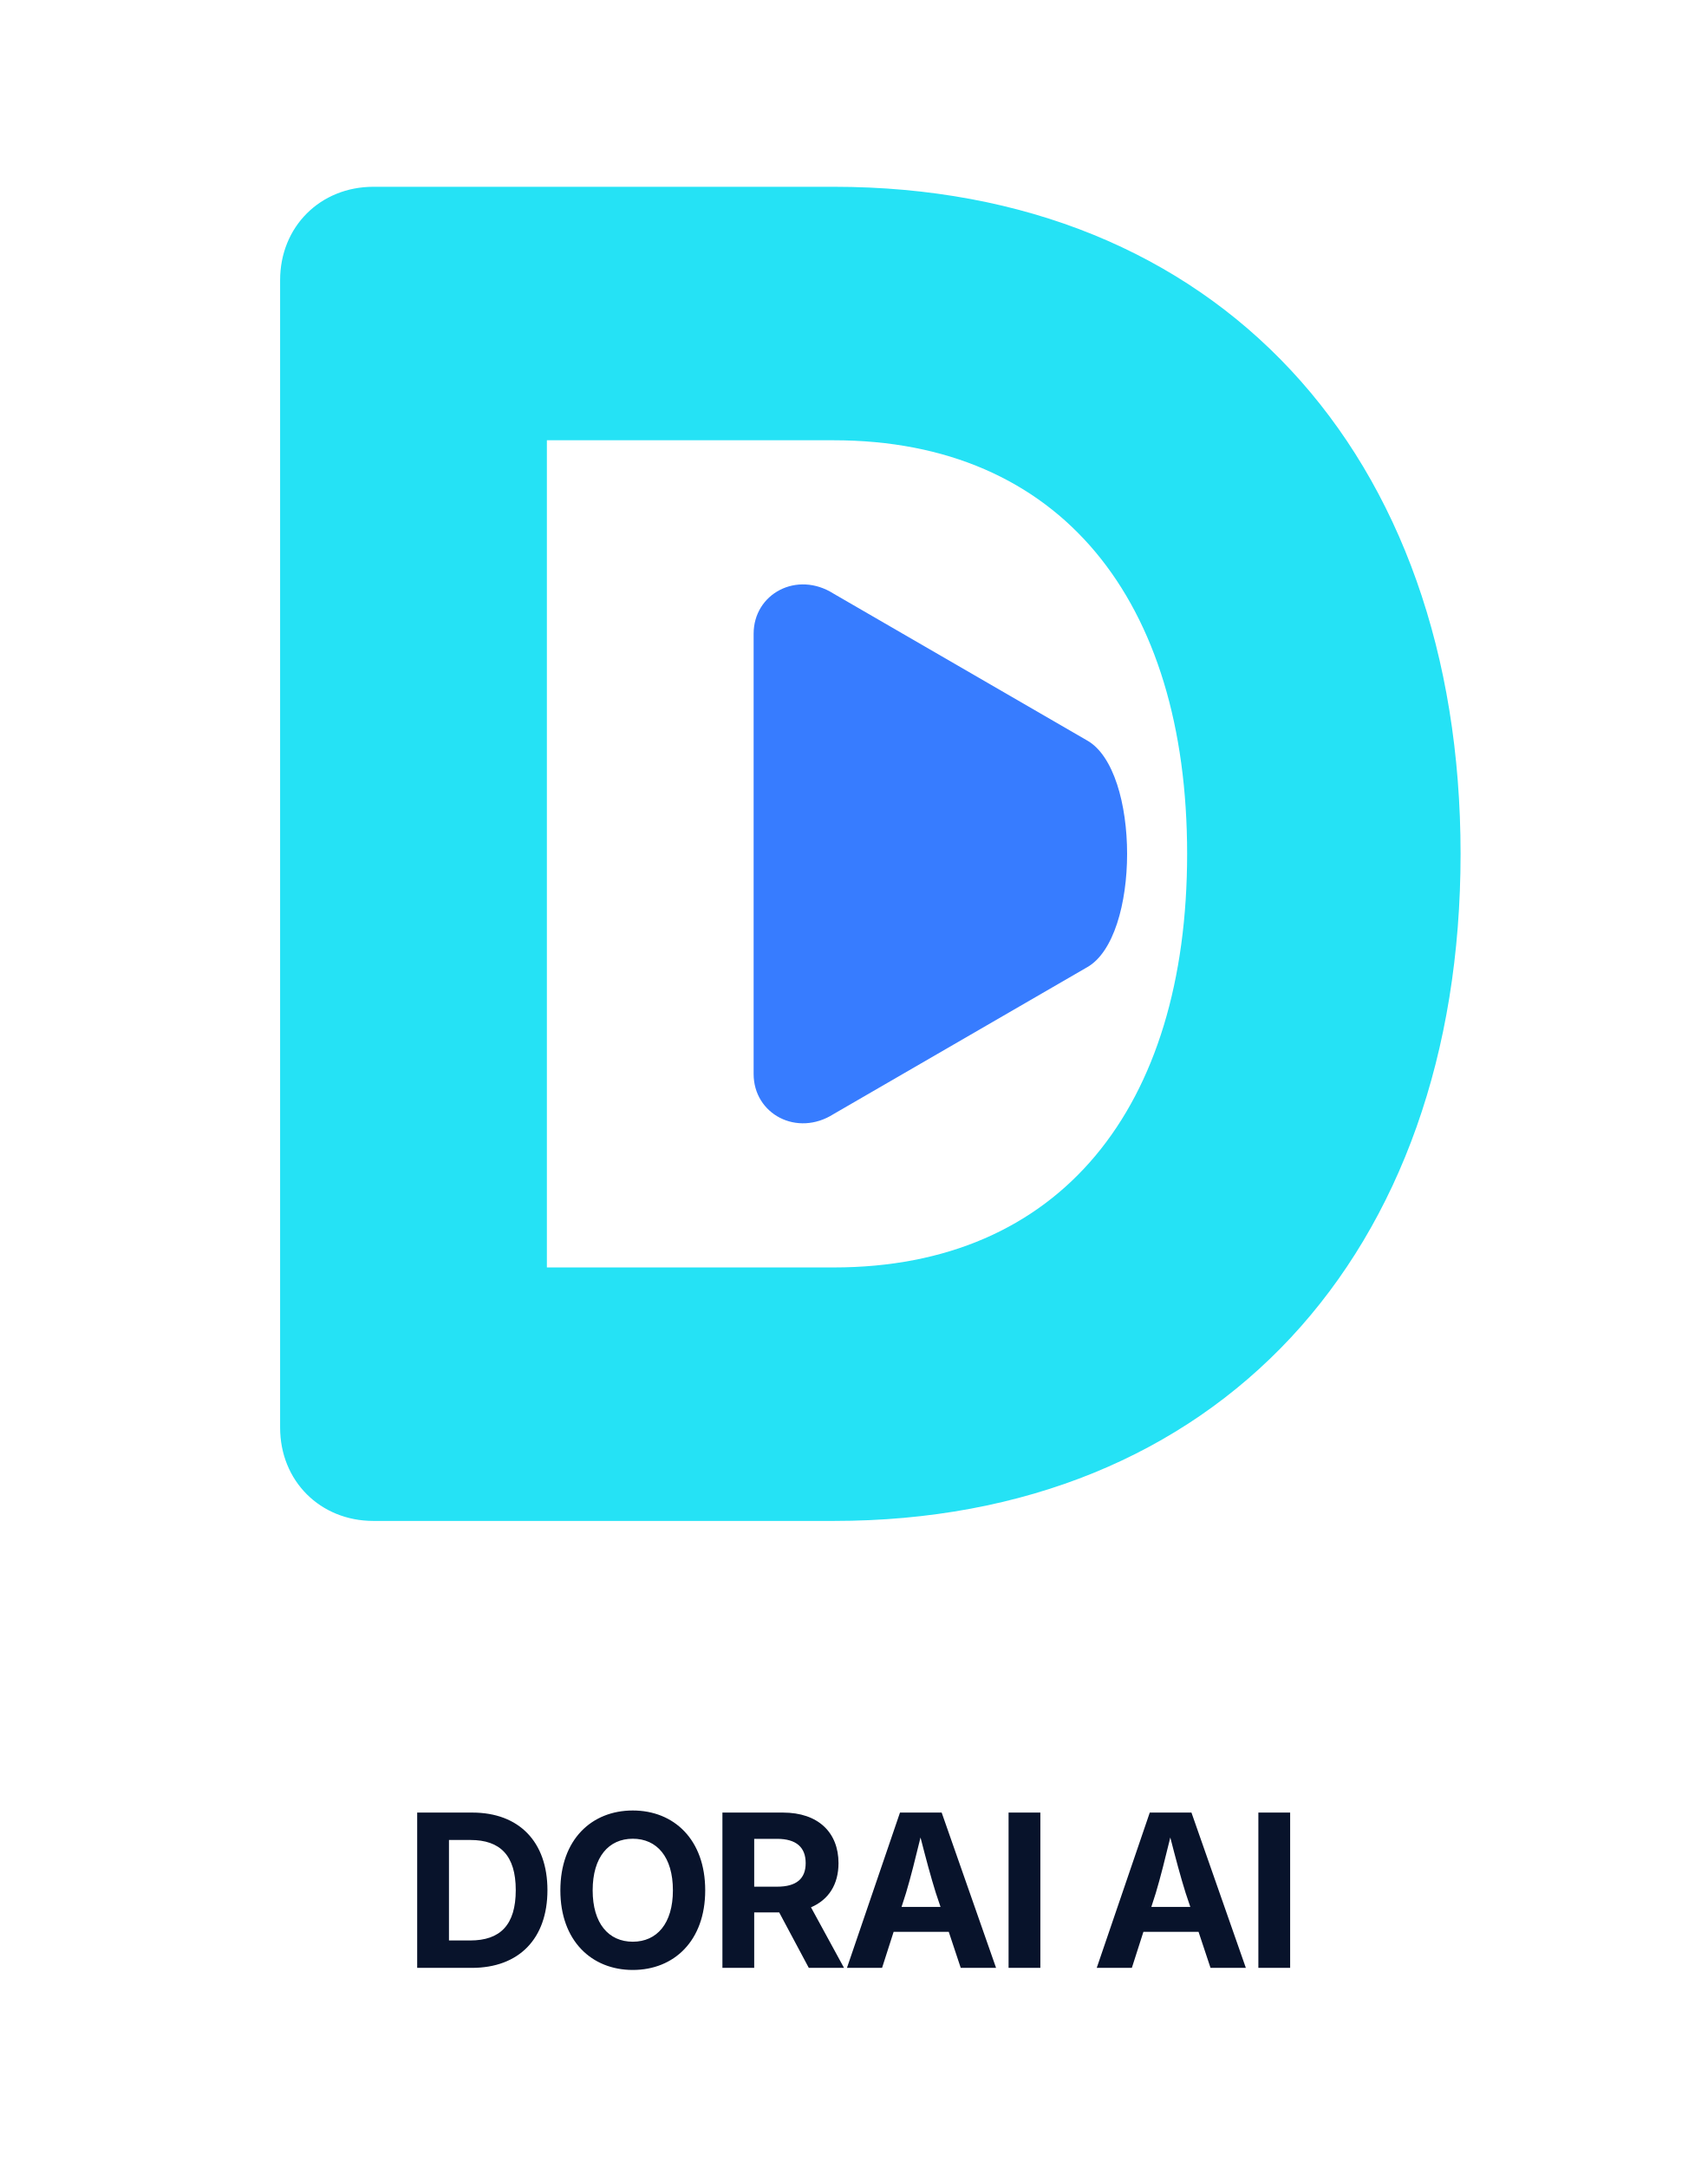
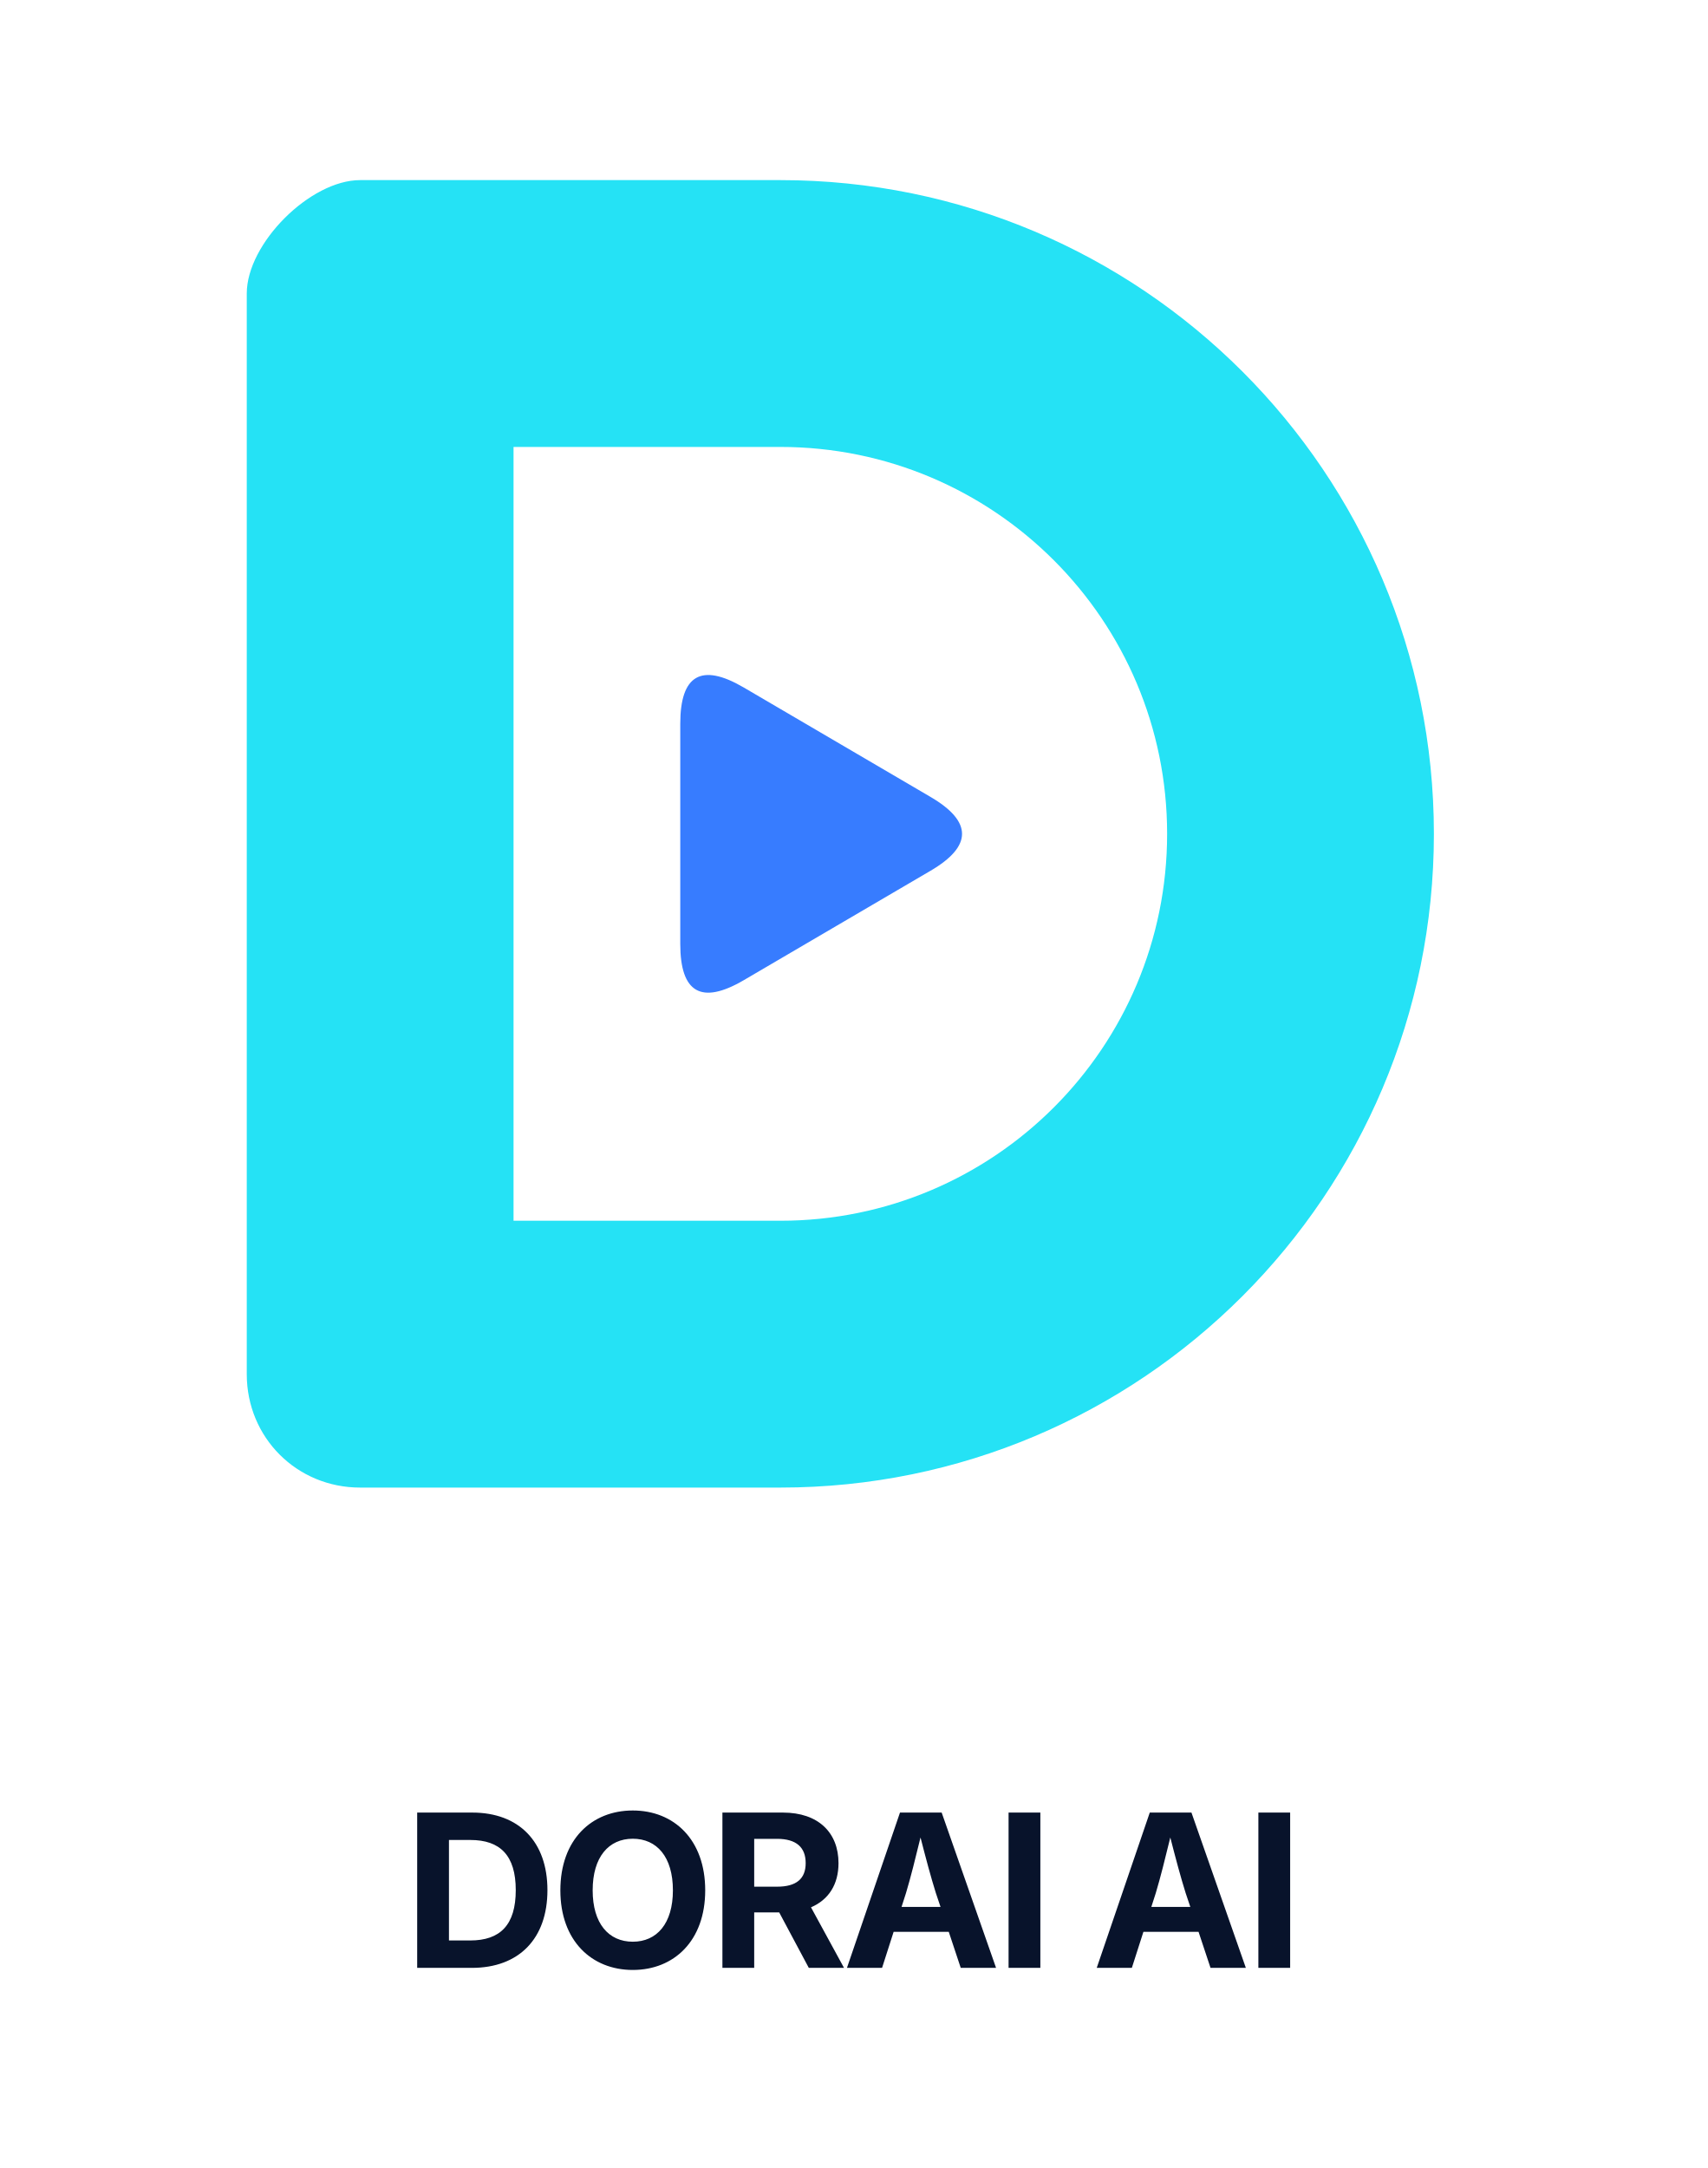
<svg xmlns="http://www.w3.org/2000/svg" width="512" height="650" viewBox="0 0 512 650">
  <defs>
    <linearGradient id="g" x1="80" y1="50" x2="430" y2="450">
      <stop stop-color="#25E2F5" />
      <stop offset=".48" stop-color="#377CFF" />
      <stop offset="1" stop-color="#6F5BFF" />
    </linearGradient>
  </defs>
-   <path d="M112 56 H250 C365 56 438 136 438 256 C438 376 365 456 250 456 H112 C96 456 84 444 84 428 V84 C84 68 96 56 112 56 Z M164 132 V380 H250 C318 380 356 332 356 256 C356 180 318 132 250 132 Z" fill="url(#g)" fill-rule="evenodd" />
-   <path d="M226 190 C226 178 239 171 250 178 L326 222 C342 231 342 281 326 290 L250 334 C239 341 226 334 226 322 Z" fill="#377CFF" />
+   <g transform="translate(-10,-6)">
+     <path d="M118 60 H244 C352.25 60 440 147.75 440 256 C440 364.25 352.25 452 244 452 H118 C99 452 84 437 84 418 V94 C84 79 103 60 118 60 Z M164 140.0 V372.0 H244 C308.07 372.0 360.0 320.07 360.0 256 C360.0 191.93 308.07 140.0 244 140.0 Z" fill="url(#g)" fill-rule="evenodd" />
+     <path d="M214.0 223.0 Q214 201 233.0 212.1 L289.0 244.9 Q308 256 289.0 267.1 L233.0 299.9 Q214 311 214.0 289.0 Z" fill="#377CFF" />
+   </g>
  <text x="256" y="590" text-anchor="middle" font-family="Inter,Arial,sans-serif" font-size="64" font-weight="750" letter-spacing="-2" fill="#08132B">DORAI AI</text>
</svg>
